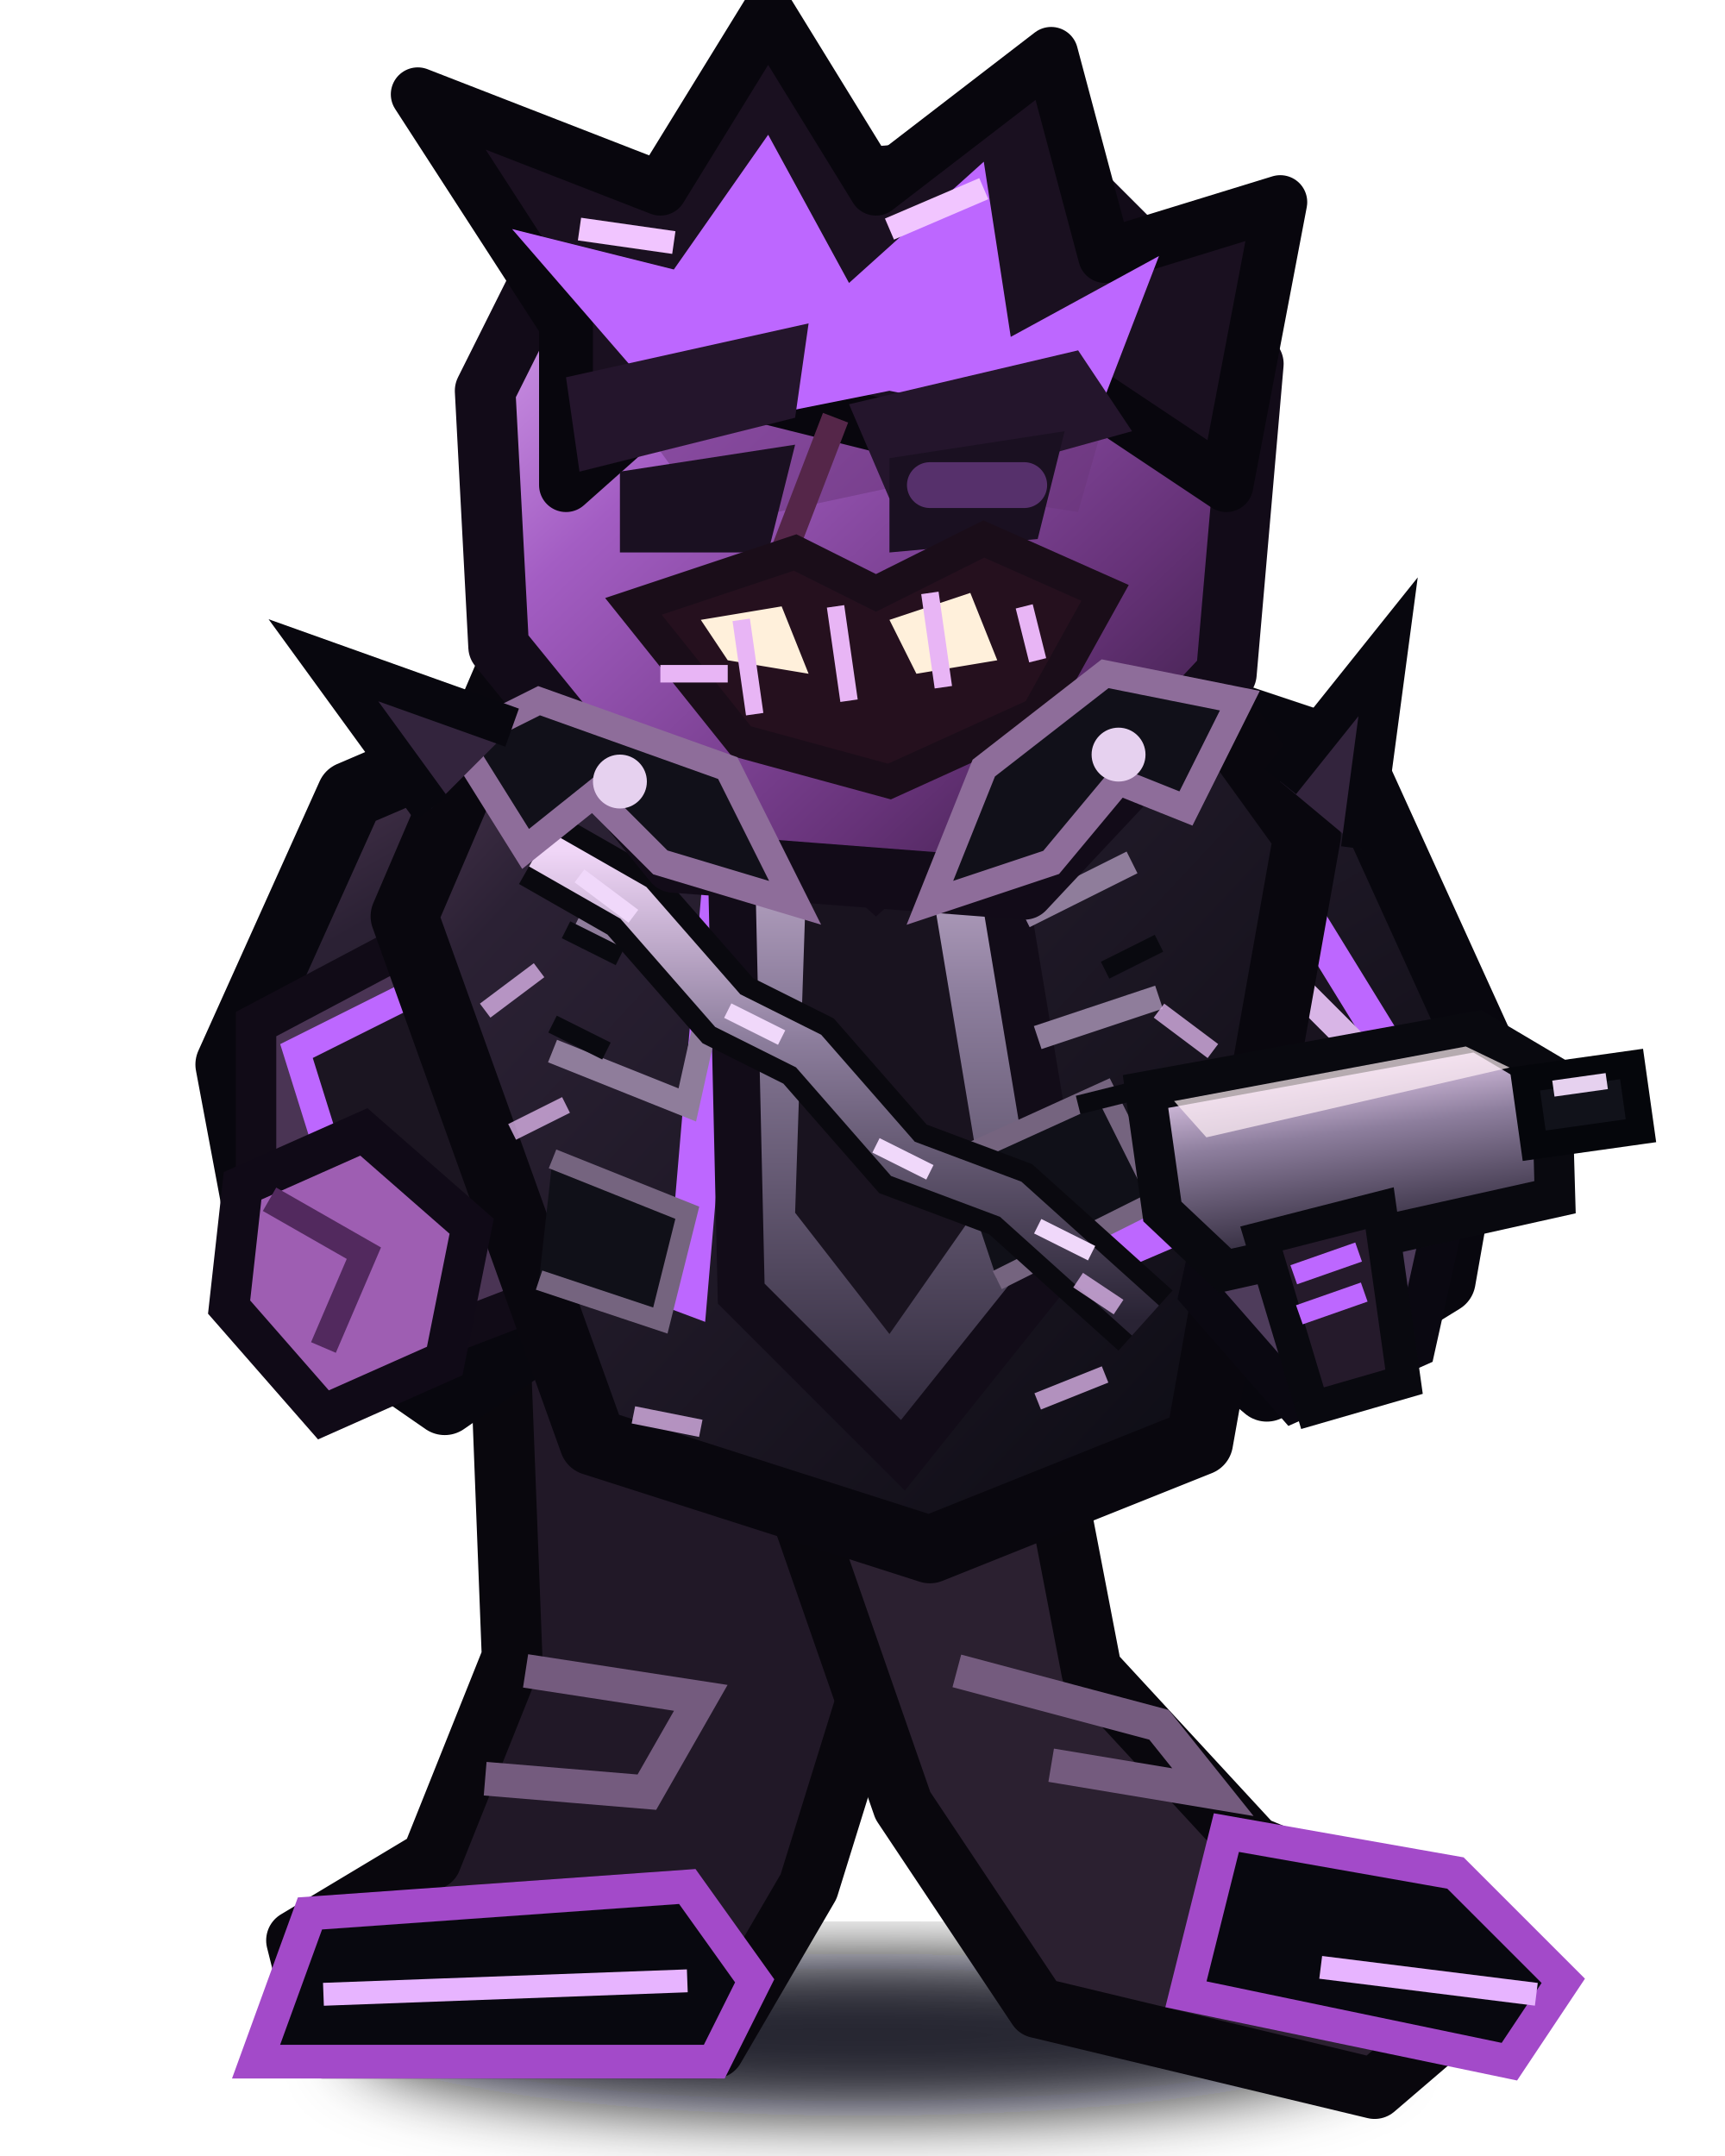
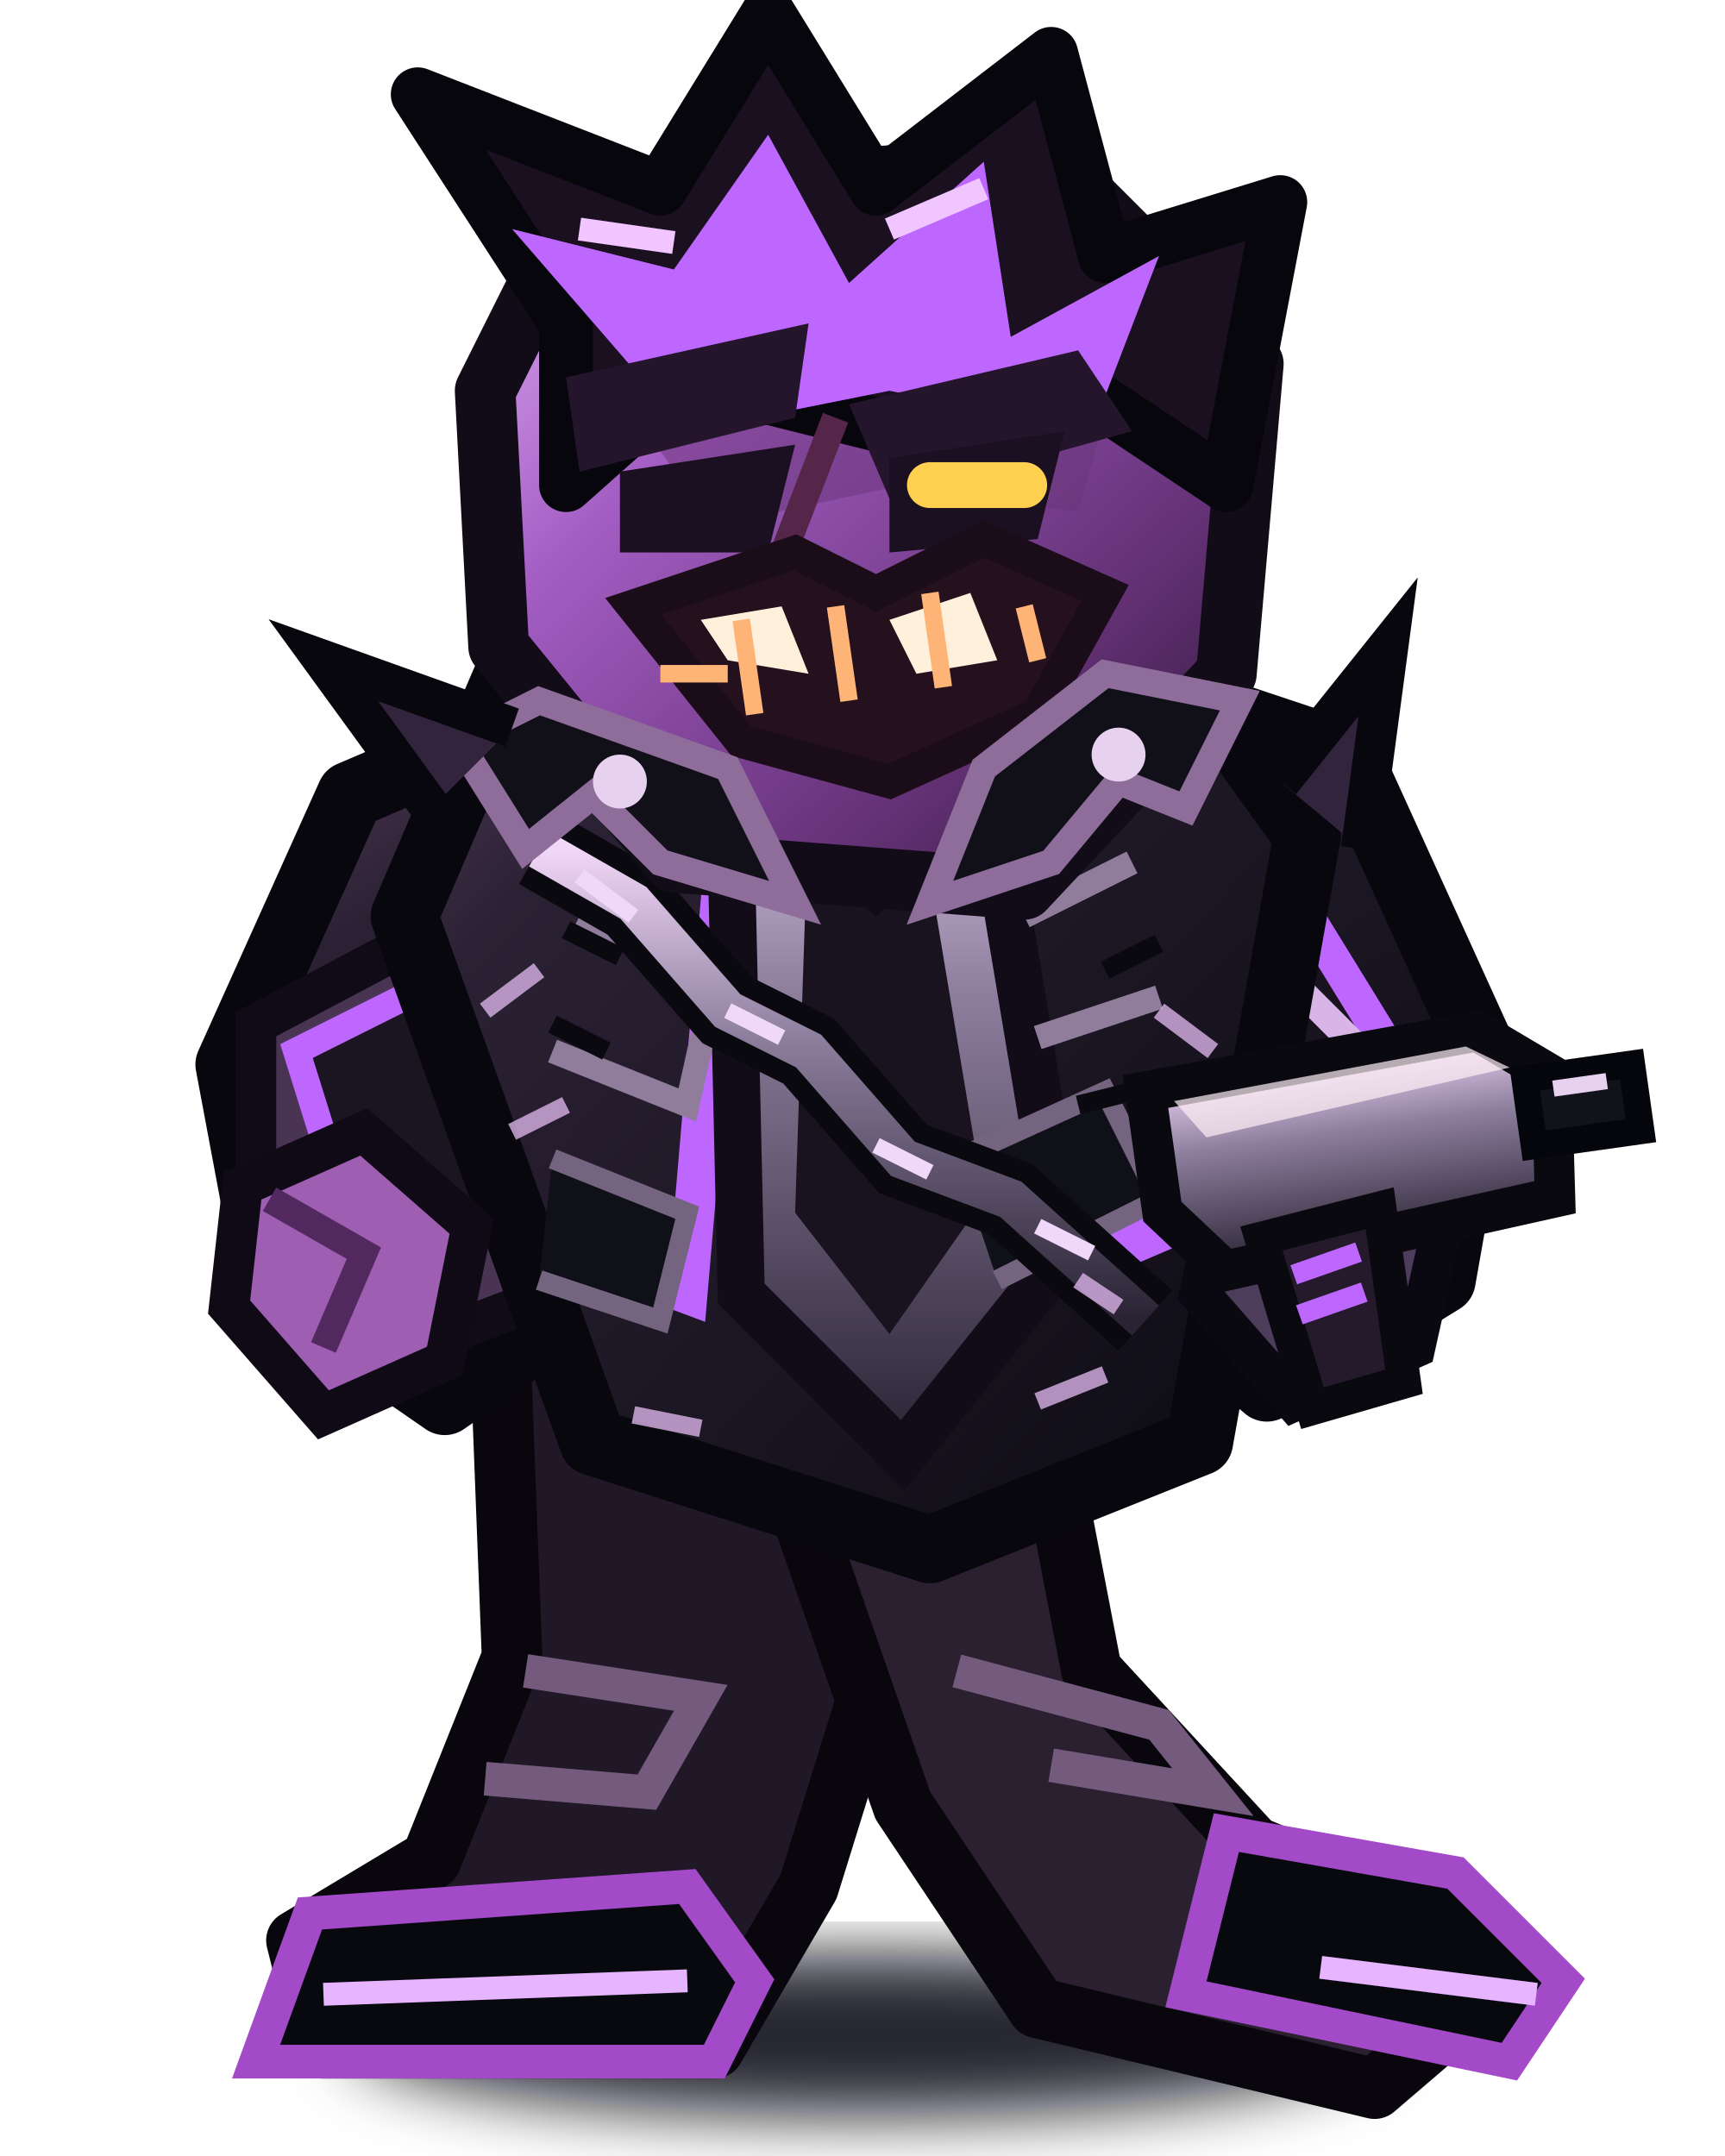
<svg xmlns="http://www.w3.org/2000/svg" viewBox="0 0 128 160">
  <defs>
    <linearGradient id="skin" x1="0" y1="0" x2="1" y2="1">
      <stop stop-color="#e4b4f9" />
      <stop offset=".32" stop-color="#a35dc3" />
      <stop offset=".7" stop-color="#663278" />
      <stop offset="1" stop-color="#28162f" />
    </linearGradient>
    <linearGradient id="armor" x1="0" y1="0" x2="1" y2="1">
      <stop stop-color="#5a405e" />
      <stop offset=".22" stop-color="#2b2134" />
      <stop offset=".7" stop-color="#17131e" />
      <stop offset="1" stop-color="#090a11" />
    </linearGradient>
    <linearGradient id="metal" x1="0" y1="0" x2="0" y2="1">
      <stop stop-color="#f1d7f8" />
      <stop offset=".4" stop-color="#8d7e9d" />
      <stop offset="1" stop-color="#292334" />
    </linearGradient>
    <filter id="shade" x="-.3" y="-.2" width="1.6" height="1.5">
      <feGaussianBlur stdDeviation="2.5" />
    </filter>
    <filter id="toxicGlow" x="-1" y="-1" width="3" height="3">
      <feGaussianBlur stdDeviation="2" result="b" />
      <feMerge>
        <feMergeNode in="b" />
        <feMergeNode in="SourceGraphic" />
      </feMerge>
    </filter>
  </defs>
  <ellipse cx="64" cy="151" rx="38" ry="6" fill="#020207" opacity=".85" filter="url(#shade)" />
  <path d="m37 97 1 26-6 15-10 6 2 8 29 0 7-12 9-29-1-16z" fill="#211827" stroke="#09070d" stroke-width="4.5" stroke-linejoin="round" />
  <path d="m76 98 5 26 12 13 12 5 4 7-7 6-25-6-10-15-8-23z" fill="#2b2030" stroke="#09070d" stroke-width="4.5" stroke-linejoin="round" />
  <path d="m23 142 28-2 5 7-3 6H19zM91 136l17 3 8 8-4 6-24-5z" fill="#08080f" stroke="#a34ac9" stroke-width="2.5" />
  <path d="m24 148 27-1m47-1 16 2" stroke="#e7b4ff" stroke-width="1.7" />
  <path d="m39 124 13 2-4 7-12-1m35-8 15 4 4 5-12-2" fill="none" stroke="#745b7e" stroke-width="2.5" />
  <path d="m40 53-14 6-9 20 3 16 13 9 13-9 5-22M85 51l15 5 10 22-3 17-13 8-12-10-6-22" fill="url(#armor)" stroke="#08070e" stroke-width="5" stroke-linejoin="round" />
  <path d="m19 76 17-9 10 11-5 18-13 5-9-10z" fill="#4a3454" stroke="#110b17" stroke-width="3" />
  <path d="m22 78 10-5 7 5-3 13-9 3z" fill="#1b1521" stroke="#bd67ff" stroke-width="2" />
  <path d="m97 68 8 13-4 15-9 4-6-12z" fill="#19131f" stroke="#bd67ff" stroke-width="2.5" />
  <path d="m96 73 7 7m-10-3 7 8m-10-4 7 8m-10-3 7 8" stroke="#d8b5e6" stroke-width="2" />
  <path d="m39 47 45-3 13 18-8 45-20 8-25-8-14-39z" fill="url(#armor)" stroke="#09070e" stroke-width="5" stroke-linejoin="round" />
  <path d="m42 57 12 4-3 35-8-3m38-39-8 8 7 32 7-3" fill="none" stroke="#bd67ff" stroke-width="3" />
  <path d="m54 52 18-1 7 42-12 15-12-12z" fill="url(#metal)" stroke="#120c18" stroke-width="3.5" />
  <path d="m60 60 8-1 5 30-7 10-7-9z" fill="#19131f" />
  <path d="m43 68 10 5-2 9-10-4m35-10 8-4m-7 13 9-3" fill="none" stroke="#8f7d9b" stroke-width="1.8" />
  <path d="m41 86 10 4-2 8-9-3m31-9 11-5 4 8-12 6" fill="#101018" stroke="#75647f" stroke-width="1.5" />
  <path d="m40 63 7 4 7 8 6 3 7 8 8 3 10 9" fill="none" stroke="#0a090f" stroke-width="6" />
  <path d="m40 63 7 4 7 8 6 3 7 8 8 3 10 9" fill="none" stroke="url(#metal)" stroke-width="3" />
  <path d="m43 65 4 3m7 7 4 2m7 8 4 2m8 4 4 2" stroke="#f0d8fa" stroke-width="1.2" />
  <path d="m54 46 1 11 10 9 10-9-1-13z" fill="#713b81" stroke="#120b18" stroke-width="3" />
  <path d="m43 15 35-3 15 15-2 23-15 16-26-2-13-16-1-19z" fill="url(#skin)" stroke="#120b18" stroke-width="4.5" stroke-linejoin="round" />
  <path d="m45 28 9-9 7 9 9-12 4 14 10-6-4 14-13-2-14 3z" fill="#6a367a" opacity=".5" />
  <path d="m42 24-11-17 18 7 8-13 8 13 13-10 4 15 13-4-4 21-12-8-12 4-16-4-9 8z" fill="#1a1020" stroke="#08060d" stroke-width="4" stroke-linejoin="round" />
  <path d="m38 17 12 3 7-10 6 11 10-9 2 13 11-6-5 13-15-3-15 3z" fill="#bd67ff" />
  <path d="m43 17 7 1m16-1 7-3" stroke="#f1c5ff" stroke-width="1.7" />
  <path d="m42 28 18-4-1 7-16 4m20-5 17-4 4 6-18 5z" fill="#24152c" />
  <path d="m46 35 13-2-2 8-11 0z" fill="#1a1021" />
  <path d="m66 34 13-2-2 8-11 1z" fill="#1a1021" />
  <path d="m49 36 7 0" stroke="#8ee342" stroke-width="3.4" stroke-linecap="round" filter="url(#toxicGlow)" />
-   <path d="m69 36 7 0" stroke="#56306b" stroke-width="3.4" stroke-linecap="round" />
+   <path d="m69 36 7 0" stroke="#ffcf4f" stroke-width="3.4" stroke-linecap="round" />
  <path d="m62 31-5 13 4 3" fill="none" stroke="#552649" stroke-width="2" />
  <path d="m47 45 12-4 6 3 8-4 9 4-5 9-11 5-11-3z" fill="#25101e" stroke="#1a0d19" stroke-width="2.5" />
  <path d="m52 46 6-1 2 5-6-1m12-3 6-2 2 5-6 1" fill="#fff0db" />
-   <path d="m49 50 5 0m1-4 1 7m6-8 1 7m6-8 1 7m6-6 1 4" stroke="#e8b5f5" stroke-width="1.3" />
+   <path d="m49 50 5 0m1-4 1 7m6-8 1 7m6-8 1 7m6-6 1 4" stroke="#ffb477" stroke-width="1.3" />
  <path d="m40 52 14 5 5 10-10-3-5-5-5 4-5-8zM82 50l-9 7-4 10 9-3 5-6 5 2 4-8z" fill="#111019" stroke="#8e6d9a" stroke-width="2" />
  <path d="m32 60-8-11 14 5m57 4 8-10-2 15" fill="#33243d" stroke="#08070e" stroke-width="3" />
  <circle cx="46" cy="58" r="2" fill="#e6d1ef" />
  <circle cx="83" cy="56" r="2" fill="#e6d1ef" />
  <path d="m18 88 9-4 8 7-2 10-9 4-7-8z" fill="#9e5eb2" stroke="#100a17" stroke-width="3" />
  <path d="m20 89 7 4-3 7" fill="none" stroke="#52295e" stroke-width="2" />
  <path d="m91 87 8-3 8 7-2 9-9 4-7-8z" fill="#4e3c5b" stroke="#0a0811" stroke-width="3" />
  <g transform="translate(85 81) rotate(-8)">
    <path d="m0 0 25-1 5 4-1 9-25 2-4-5z" fill="url(#metal)" stroke="#09090f" stroke-width="3" />
    <path d="m2 1 22-1 3 2-23 2z" fill="#fff0f5" opacity=".7" />
    <path d="m7 12 9-1 0 13-7 1z" fill="#251a2b" stroke="#09090f" stroke-width="2.5" />
    <path d="m9 15 5-1m-5 4 5-1" stroke="#bd67ff" stroke-width="1.5" />
    <path d="m28 3 8 0 0 5-8 0z" fill="#11121a" stroke="#05060b" stroke-width="2" />
    <path d="m30 4 4 0" stroke="#e6d1ef" stroke-width="1.2" />
  </g>
  <path d="m36 75 4-3m-2 12 4-2m44-7 4 3m-10 17 3 2M47 105l5 1m25-2 5-2" stroke="#d9b1e7" stroke-width="1.3" opacity=".8" />
  <path d="m42 69 4 2m-5 5 4 2m37-6 4-2m-6 12 4-1" stroke="#09090f" stroke-width="1.4" />
</svg>
